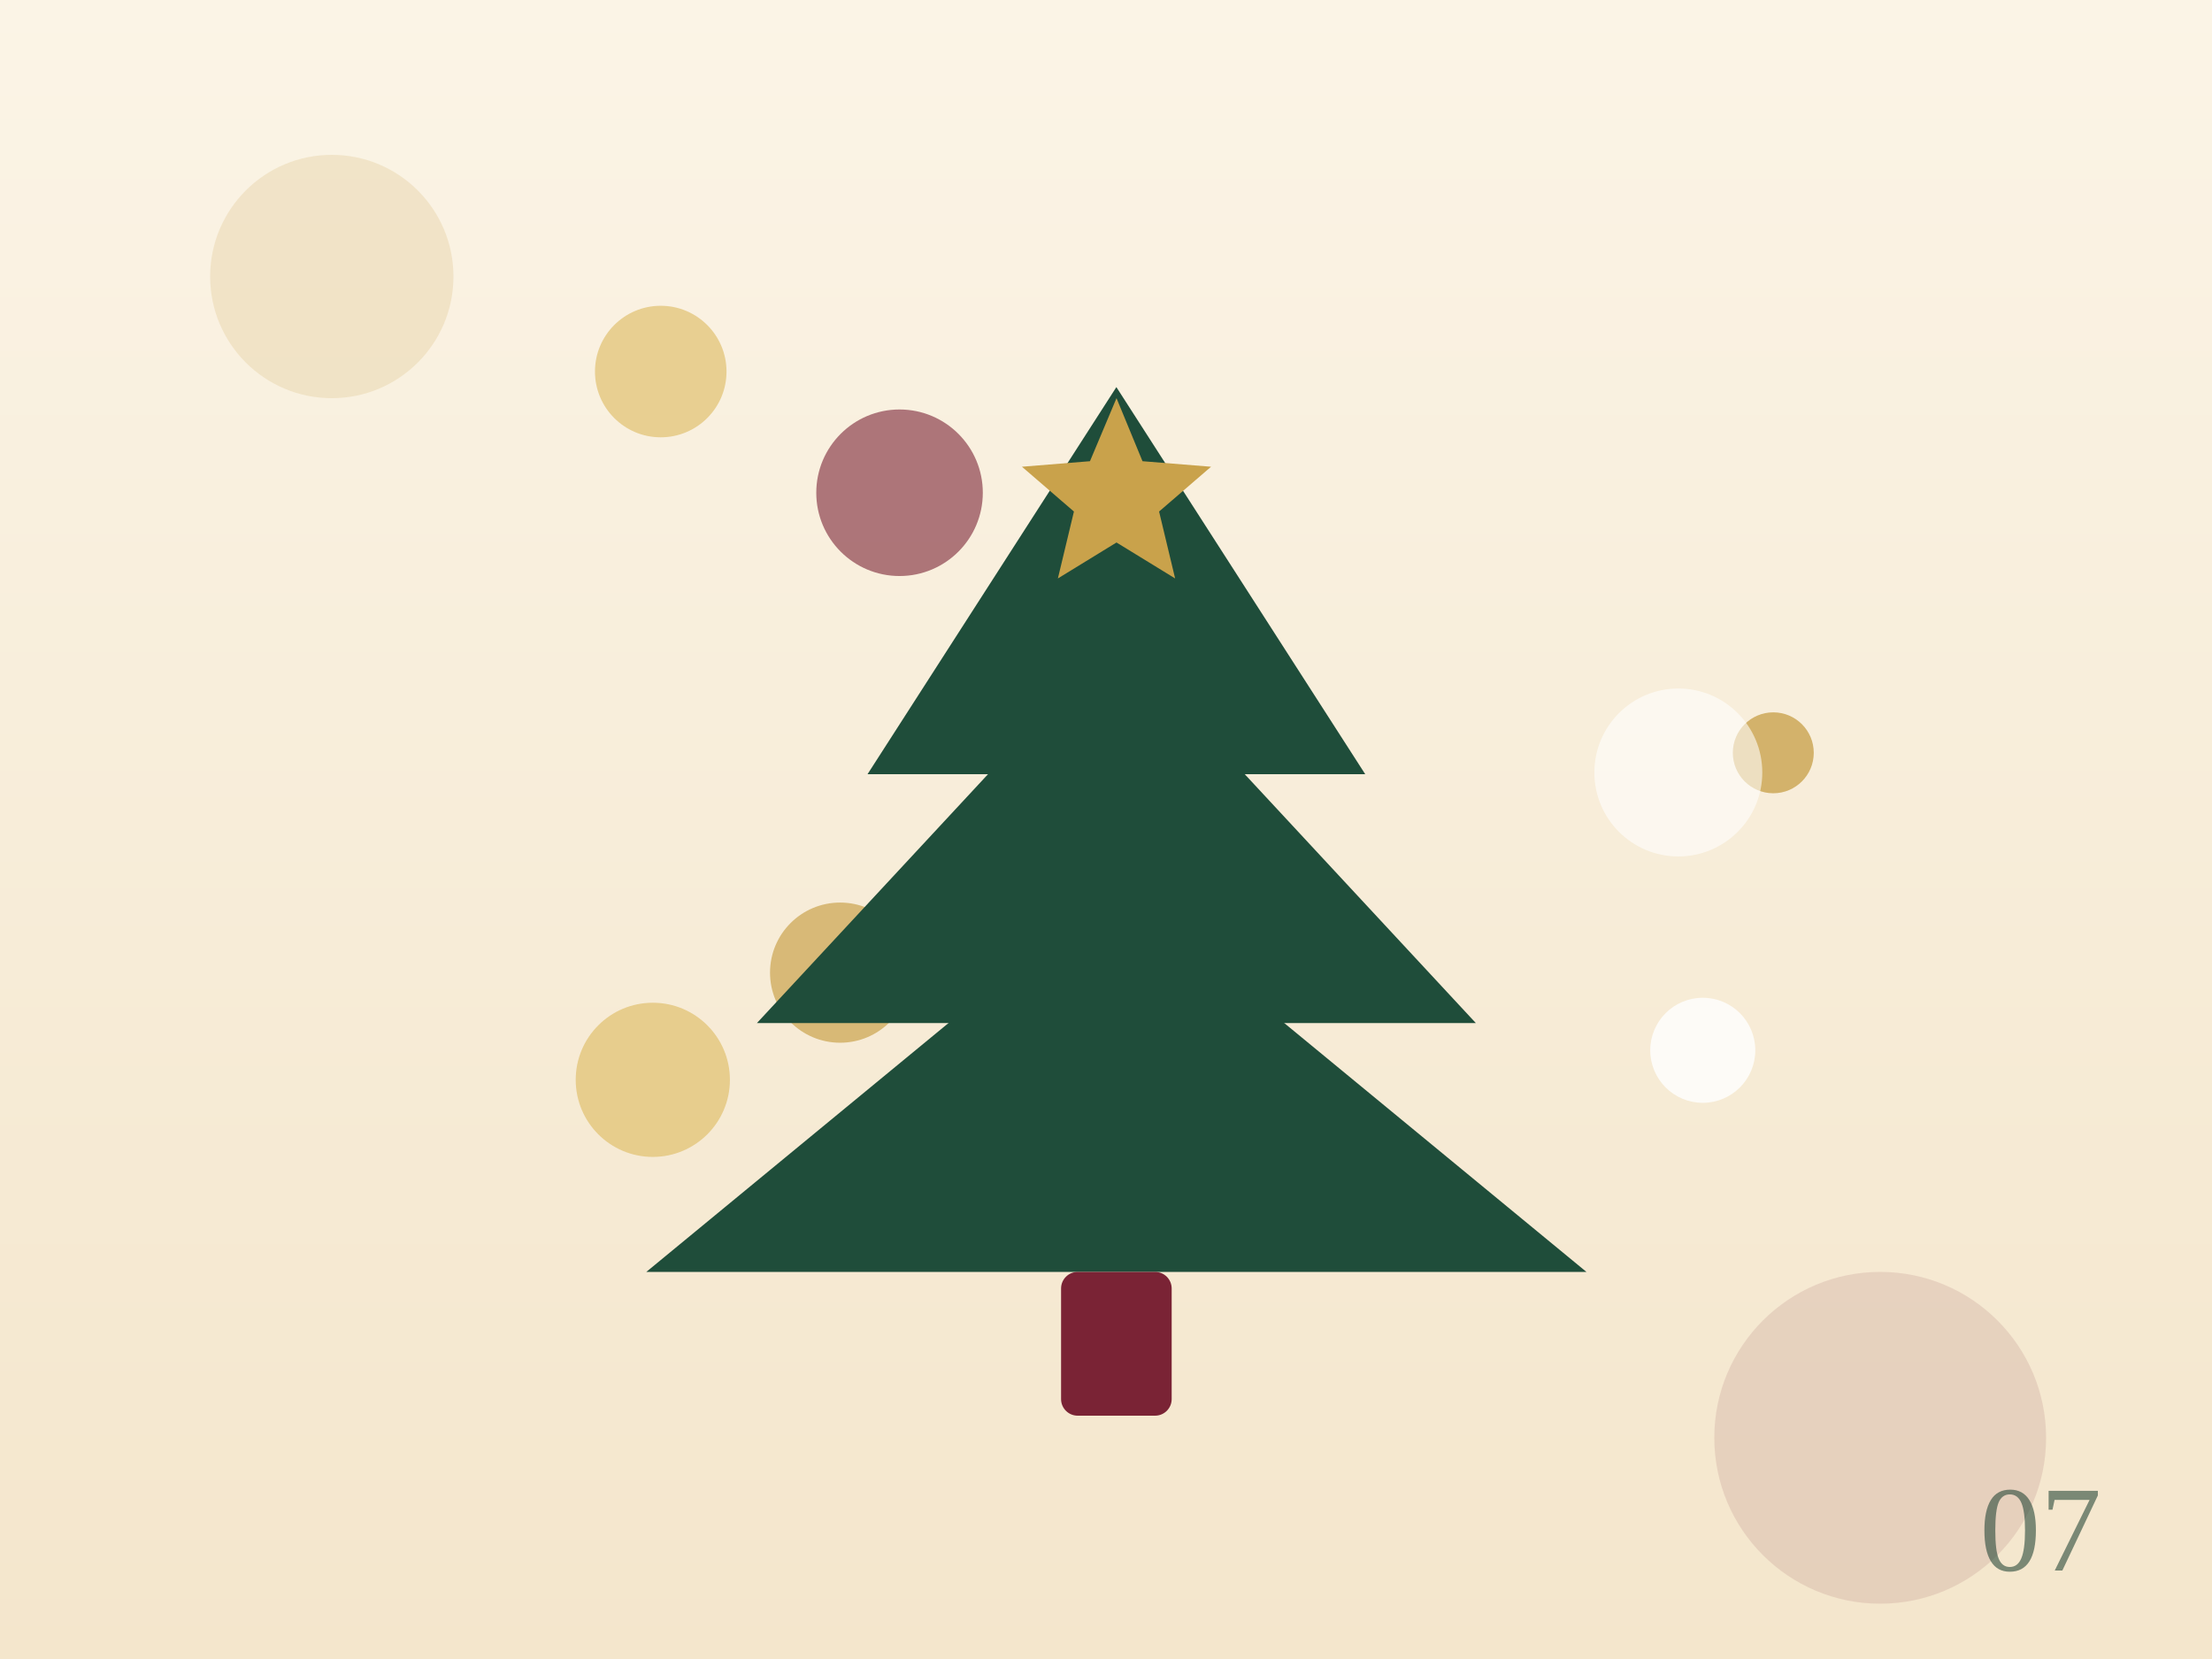
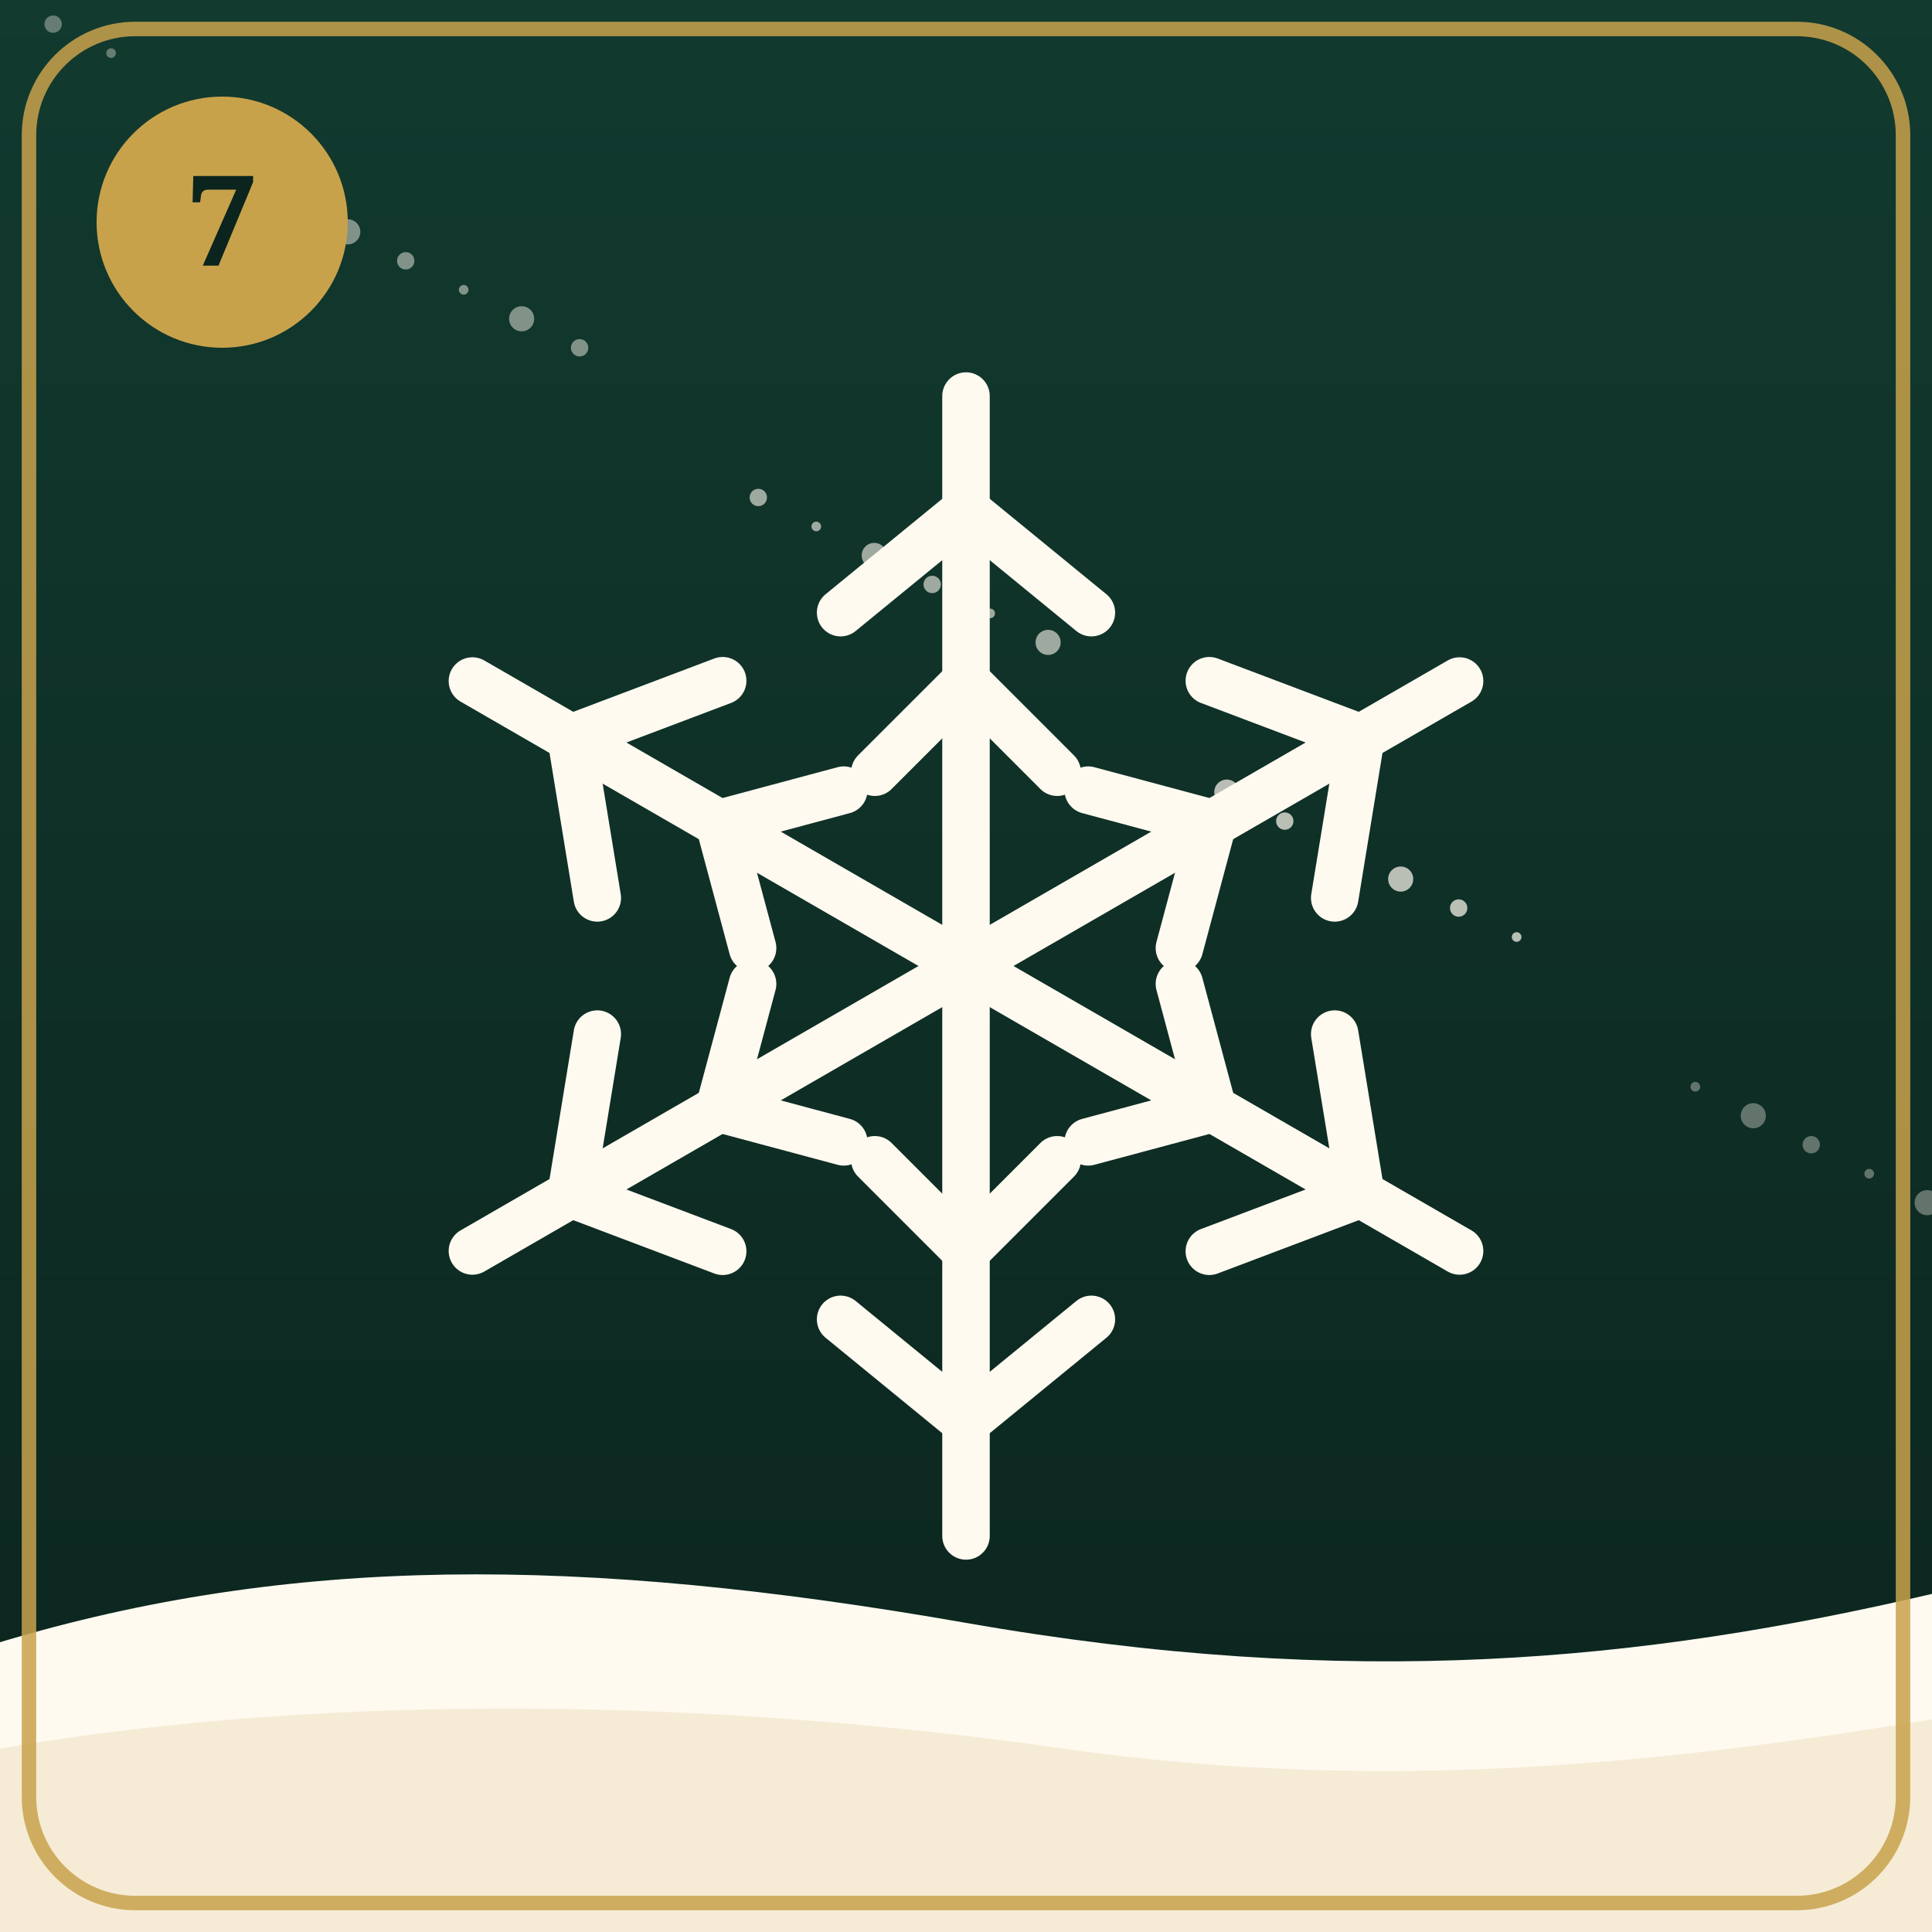
- <svg xmlns="http://www.w3.org/2000/svg" viewBox="0 0 400 300" role="img" aria-label="Illustrazione giorno 7">
+ <svg xmlns="http://www.w3.org/2000/svg" viewBox="0 0 400 400" role="img" aria-label="Illustrazione del giorno 7">
  <defs>
-     <linearGradient id="bg7" x1="0" y1="0" x2="0" y2="1">
-       <stop offset="0%" stop-color="#fbf4e6" />
-       <stop offset="100%" stop-color="#f4e6cc" />
+     <linearGradient id="g07" x1="0" y1="0" x2="0" y2="1">
+       <stop offset="0" stop-color="#123a2f" />
+       <stop offset="1" stop-color="#0b241d" />
    </linearGradient>
  </defs>
-   <rect width="400" height="300" fill="url(#bg7)" />
+   <rect width="400" height="400" fill="url(#g07)" />
+   <circle cx="23" cy="11" r="1" fill="#fffaf0" opacity="0.35" />
+   <circle cx="120" cy="72" r="1.8" fill="#fffaf0" opacity="0.47" />
+   <circle cx="217" cy="133" r="2.6" fill="#fffaf0" opacity="0.59" />
+   <circle cx="314" cy="194" r="1" fill="#fffaf0" opacity="0.71" />
+   <circle cx="11" cy="5" r="1.8" fill="#fffaf0" opacity="0.35" />
+   <circle cx="108" cy="66" r="2.6" fill="#fffaf0" opacity="0.47" />
+   <circle cx="205" cy="127" r="1" fill="#fffaf0" opacity="0.59" />
+   <circle cx="302" cy="188" r="1.8" fill="#fffaf0" opacity="0.71" />
+   <circle cx="399" cy="249" r="2.6" fill="#fffaf0" opacity="0.35" />
+   <circle cx="96" cy="60" r="1" fill="#fffaf0" opacity="0.47" />
+   <circle cx="193" cy="121" r="1.8" fill="#fffaf0" opacity="0.59" />
+   <circle cx="290" cy="182" r="2.6" fill="#fffaf0" opacity="0.71" />
+   <circle cx="387" cy="243" r="1" fill="#fffaf0" opacity="0.35" />
+   <circle cx="84" cy="54" r="1.8" fill="#fffaf0" opacity="0.47" />
+   <circle cx="181" cy="115" r="2.6" fill="#fffaf0" opacity="0.59" />
+   <circle cx="278" cy="176" r="1" fill="#fffaf0" opacity="0.71" />
+   <circle cx="375" cy="237" r="1.8" fill="#fffaf0" opacity="0.35" />
+   <circle cx="72" cy="48" r="2.6" fill="#fffaf0" opacity="0.47" />
+   <circle cx="169" cy="109" r="1" fill="#fffaf0" opacity="0.59" />
+   <circle cx="266" cy="170" r="1.8" fill="#fffaf0" opacity="0.71" />
+   <circle cx="363" cy="231" r="2.6" fill="#fffaf0" opacity="0.35" />
+   <circle cx="60" cy="42" r="1" fill="#fffaf0" opacity="0.47" />
+   <circle cx="157" cy="103" r="1.8" fill="#fffaf0" opacity="0.59" />
+   <circle cx="254" cy="164" r="2.6" fill="#fffaf0" opacity="0.71" />
+   <circle cx="351" cy="225" r="1" fill="#fffaf0" opacity="0.35" />
+   <circle cx="48" cy="36" r="1.8" fill="#fffaf0" opacity="0.47" />
+   <path d="M0 340c60-18 120-18 200-4s140 8 200-6v70H0z" fill="#fffaf0" />
+   <path d="M0 362c70-12 150-10 220 0s130 2 180-6v44H0z" fill="#f5ead3" opacity=".9" />
  <g>
-     <circle cx="210.236" cy="161.895" r="7.265" fill="#7a2335" opacity="0.82" />
-     <circle cx="320.668" cy="136.131" r="7.318" fill="#c9a24b" opacity="0.78" />
-     <circle cx="119.483" cy="67.187" r="11.893" fill="#e3c57a" opacity="0.77" />
-     <circle cx="162.666" cy="89.105" r="15.058" fill="#7a2335" opacity="0.60" />
-     <circle cx="307.915" cy="189.927" r="9.499" fill="#ffffff" opacity="0.80" />
-     <circle cx="303.496" cy="139.688" r="15.183" fill="#ffffff" opacity="0.58" />
-     <circle cx="118.049" cy="195.267" r="13.941" fill="#e3c57a" opacity="0.80" />
-     <circle cx="151.919" cy="175.885" r="12.673" fill="#c9a24b" opacity="0.69" />
+     <g stroke="#fffaf0" stroke-width="9.833" stroke-linecap="round" fill="none">
+       <g transform="rotate(0 200 200)">
+         <line x1="200" y1="200" x2="200" y2="82" />
+         <polyline points="174.04,126.84 200,105.6 225.96,126.84" />
+         <polyline points="181.12,159.88 200,141 218.88,159.88" />
+       </g>
+       <g transform="rotate(60 200 200)">
+         <line x1="200" y1="200" x2="200" y2="82" />
+         <polyline points="174.04,126.84 200,105.6 225.96,126.84" />
+         <polyline points="181.12,159.88 200,141 218.88,159.88" />
+       </g>
+       <g transform="rotate(120 200 200)">
+         <line x1="200" y1="200" x2="200" y2="82" />
+         <polyline points="174.04,126.84 200,105.6 225.96,126.84" />
+         <polyline points="181.12,159.88 200,141 218.88,159.88" />
+       </g>
+       <g transform="rotate(180 200 200)">
+         <line x1="200" y1="200" x2="200" y2="82" />
+         <polyline points="174.04,126.84 200,105.6 225.96,126.84" />
+         <polyline points="181.12,159.88 200,141 218.88,159.88" />
+       </g>
+       <g transform="rotate(240 200 200)">
+         <line x1="200" y1="200" x2="200" y2="82" />
+         <polyline points="174.04,126.84 200,105.6 225.96,126.84" />
+         <polyline points="181.12,159.88 200,141 218.88,159.88" />
+       </g>
+       <g transform="rotate(300 200 200)">
+         <line x1="200" y1="200" x2="200" y2="82" />
+         <polyline points="174.04,126.84 200,105.6 225.96,126.84" />
+         <polyline points="181.12,159.88 200,141 218.88,159.88" />
+       </g>
+     </g>
  </g>
-   <polygon points="201.876,160 116.876,230 286.876,230" fill="#1f4d3a" />
-   <polygon points="201.876,115 136.876,185 266.876,185" fill="#1f4d3a" />
-   <polygon points="201.876,70 156.876,140 246.876,140" fill="#1f4d3a" />
-   <rect x="191.876" y="230" width="20" height="26" rx="3" fill="#7a2335" />
-   <polygon points="201.9,72.0 206.6,83.4 219.0,84.4 209.6,92.5 212.5,104.6 201.9,98.1 191.3,104.6 194.2,92.5 184.8,84.4 197.1,83.4" fill="#c9a24b" />
-   <circle cx="60" cy="50" r="22" fill="#c9a24b" opacity="0.18" />
-   <circle cx="340" cy="260" r="30" fill="#7a2335" opacity="0.12" />
-   <text x="380" y="284" text-anchor="end" font-family="Georgia, 'Times New Roman', serif" font-size="22" fill="#163a2b" opacity="0.55">07</text>
+   <g>
+     <circle cx="46" cy="46" r="26" fill="#c8a24b" />
+     <text x="46" y="55" text-anchor="middle" font-family="Georgia,serif" font-size="26" font-weight="700" fill="#0b241d">7</text>
+   </g>
+   <rect x="6" y="6" width="388" height="388" rx="22" fill="none" stroke="#c8a24b" stroke-width="3" opacity=".85" />
</svg>
